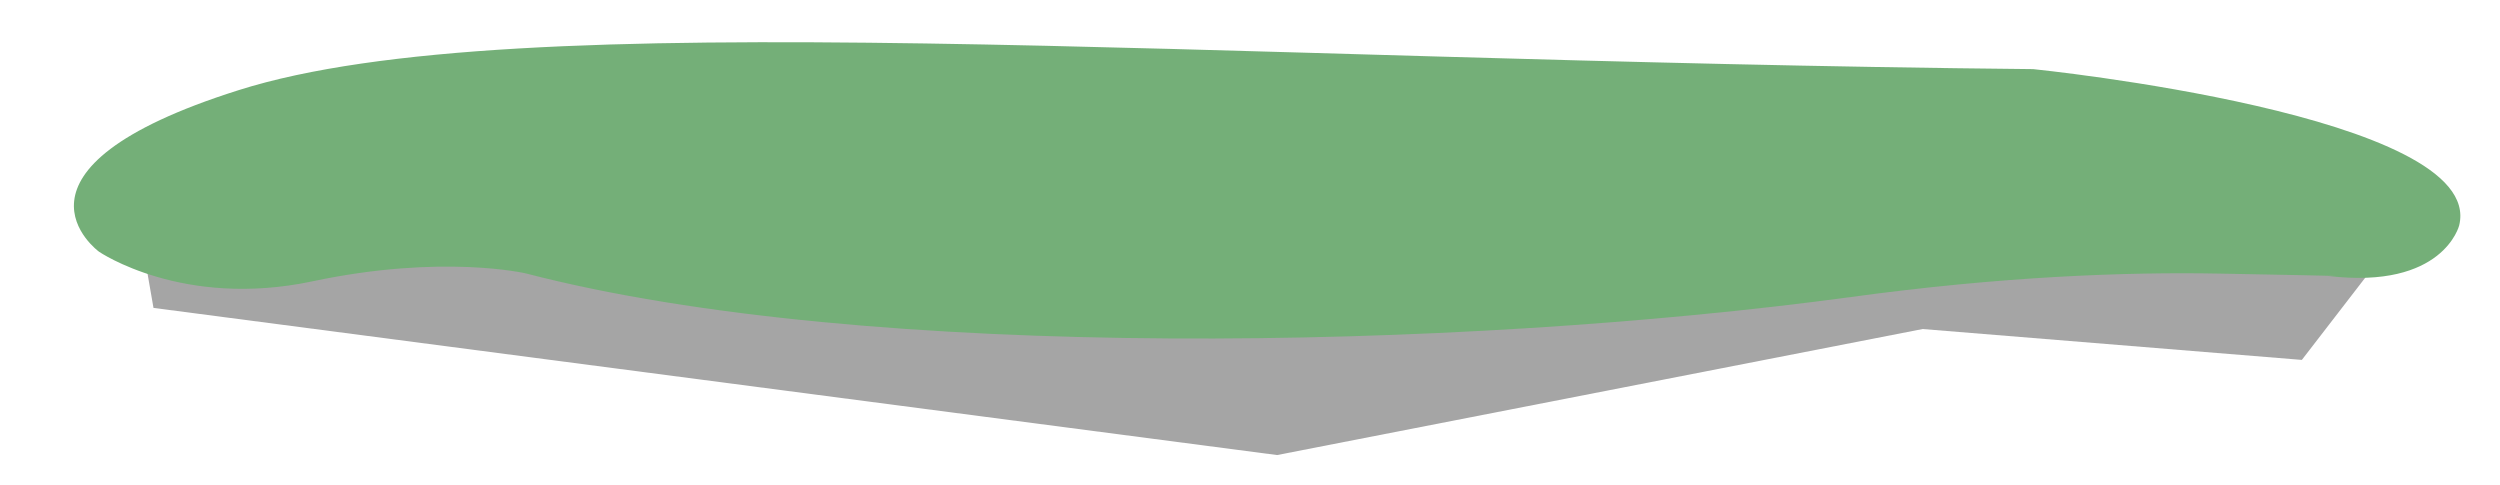
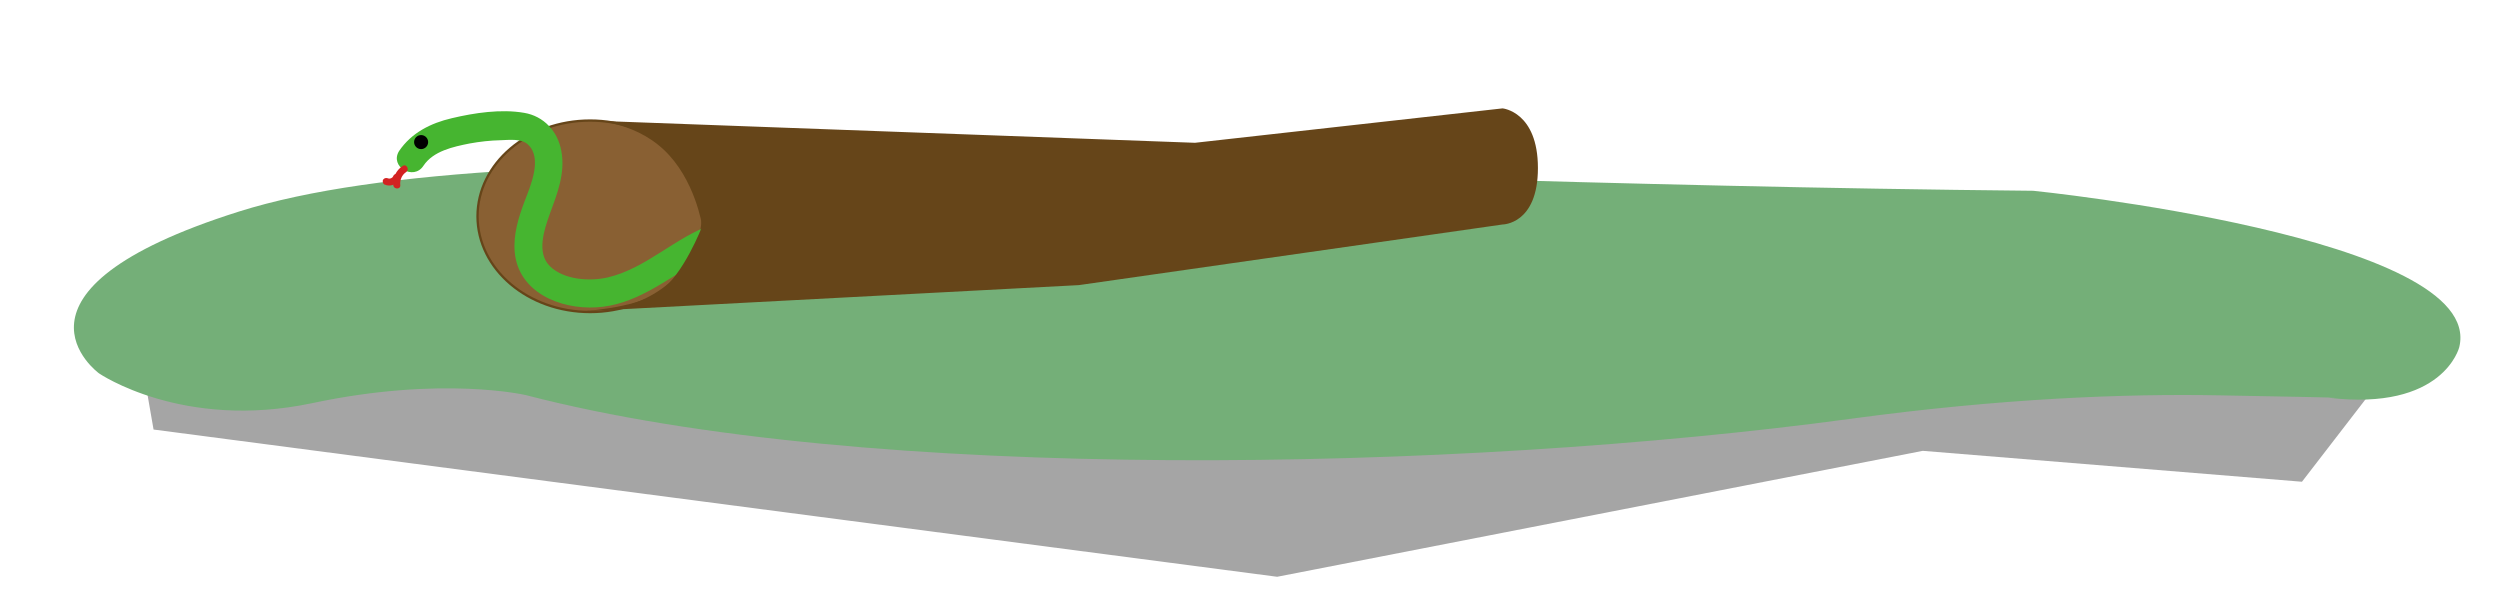
- <svg xmlns="http://www.w3.org/2000/svg" id="Layer_1" data-name="Layer 1" viewBox="0 0 1068 207">
-   <defs>
-     <style>.cls-1{fill:#a5a5a5;}.cls-2{fill:#74af78;}</style>
-   </defs>
-   <path id="Path_134" data-name="Path 134" class="cls-1" d="M53.57,62.54l12,69,480,62.86,275.78-53.84,162,13.19,50.5-65.49L944.57,99.54l-144.41-12-254.59,48L186.3,51.42Z" />
-   <path id="Path_135" data-name="Path 135" class="cls-2" d="M868.57,29.53s193.53,19.59,182,66.75c0,0-6.73,27.5-56,21.61,0,0,20.22.23-46-1-40.92-.79-93.82,1.26-157.88,10-167.71,22.74-420.33,27.8-566-10.08,0,0-35.64-8.42-91.19,3.37s-91.19-12.64-91.19-12.64-48.23-35,59.74-69.06C221.09.85,509.66,26,868.57,29.53Z" />
+ <svg xmlns="http://www.w3.org/2000/svg" version="1.1" x="0px" y="0px" viewBox="0 0 1068 259" style="enable-background:new 0 0 1068 259;" xml:space="preserve">
+   <style type="text/css">
+ 	.st0{fill:#A5A5A5;}
+ 	.st1{fill:#74AF78;}
+ 	.st2{fill:#896033;stroke:#664519;stroke-miterlimit:10;}
+ 	.st3{fill:#46B530;}
+ 	.st4{fill:#664519;}
+ 	.st5{fill:#D32222;}
+ </style>
+   <g id="Layer_1">
+     <g id="platform">
+       <path id="Path_134" class="st0" d="M53.6,114.5l12,69l480,62.9l275.8-53.8l162,13.2l50.5-65.5l-89.3,11.3l-144.4-12l-254.6,48    l-359.3-84.1L53.6,114.5z" />
+       <path id="Path_135" class="st1" d="M868.6,81.5c0,0,193.5,19.6,182,66.8c0,0-6.7,27.5-56,21.6c0,0,20.2,0.2-46-1    c-40.9-0.8-93.8,1.3-157.9,10c-167.7,22.7-420.3,27.8-566-10.1c0,0-35.6-8.4-91.2,3.4C78,184,42.3,159.5,42.3,159.5    s-48.2-35,59.7-69.1C221.1,52.8,509.7,78,868.6,81.5z" />
+     </g>
+     <g id="snake">
+ 	</g>
+   </g>
+   <g id="Layer_3">
+     <ellipse class="st2" cx="252.1" cy="92.4" rx="48.1" ry="40.9" />
+     <g>
+       <g>
+         <path class="st3" d="M180.9,70.8c4.2-6.3,12.7-8.1,19.7-9.5c4.4-0.8,8.8-1.3,13.3-1.4c3.6-0.1,8.8-0.8,11.6,1.8     c6.4,5.8,1.1,17.8-1.4,24.3c-2.6,6.9-4.9,14.3-4.2,21.8c1.6,17.1,19.4,24.4,34.8,23.5c16.2-0.9,28.7-11,42.2-18.8     c16.2-9.2,35.4-10.6,52.3-2.3c6.9,3.4,13-6.9,6.1-10.4c-15.6-7.8-34-9.6-50.7-4c-16,5.4-28.4,18.8-44.9,22.7     c-7.7,1.8-18.8,1.1-24.8-4.8c-5.8-5.7-2.4-15.6-0.1-22.1c3.2-8.7,6.8-17.6,5-27.1c-1.5-8.4-7.5-14.9-15.9-16.3     c-9.9-1.7-21.2,0-30.9,2.3c-9,2.1-17.2,6.2-22.5,14C166.3,71.2,176.7,77.3,180.9,70.8L180.9,70.8z" />
+       </g>
+     </g>
+     <path class="st4" d="M246.8,133.1l214.1-11.3l181-25.9c0,0,15.1,0,15.1-24.1s-15.1-25.5-15.1-25.5L510.5,61l-258.4-9.5   c0,0,17.9-0.2,31.4,12.4S300,96.6,300,96.6s-8,21-18.5,28.2C271,132,246.8,133.1,246.8,133.1z" />
+     <circle cx="179.9" cy="60.7" r="3" />
+     <g>
+       <g>
+         <path class="st5" d="M172,70.9c-2.7,1.8-4.3,4.9-4,8.2c0.2,1.9,3.2,1.9,3,0c-0.2-2.2,0.6-4.3,2.5-5.6     C175.1,72.4,173.6,69.8,172,70.9L172,70.9z" />
+       </g>
+     </g>
+     <g>
+       <g>
+         <path class="st5" d="M167.9,75.4c-0.3,0.7-1.4,1.1-2.1,0.8c-0.7-0.3-1.6-0.2-2.1,0.5c-0.4,0.6-0.2,1.7,0.5,2.1     c2.6,1.2,5.4,0,6.5-2.6c0.3-0.8-0.3-1.6-1-1.8C168.9,74.1,168.2,74.6,167.9,75.4L167.9,75.4z" />
+       </g>
+     </g>
+   </g>
</svg>
